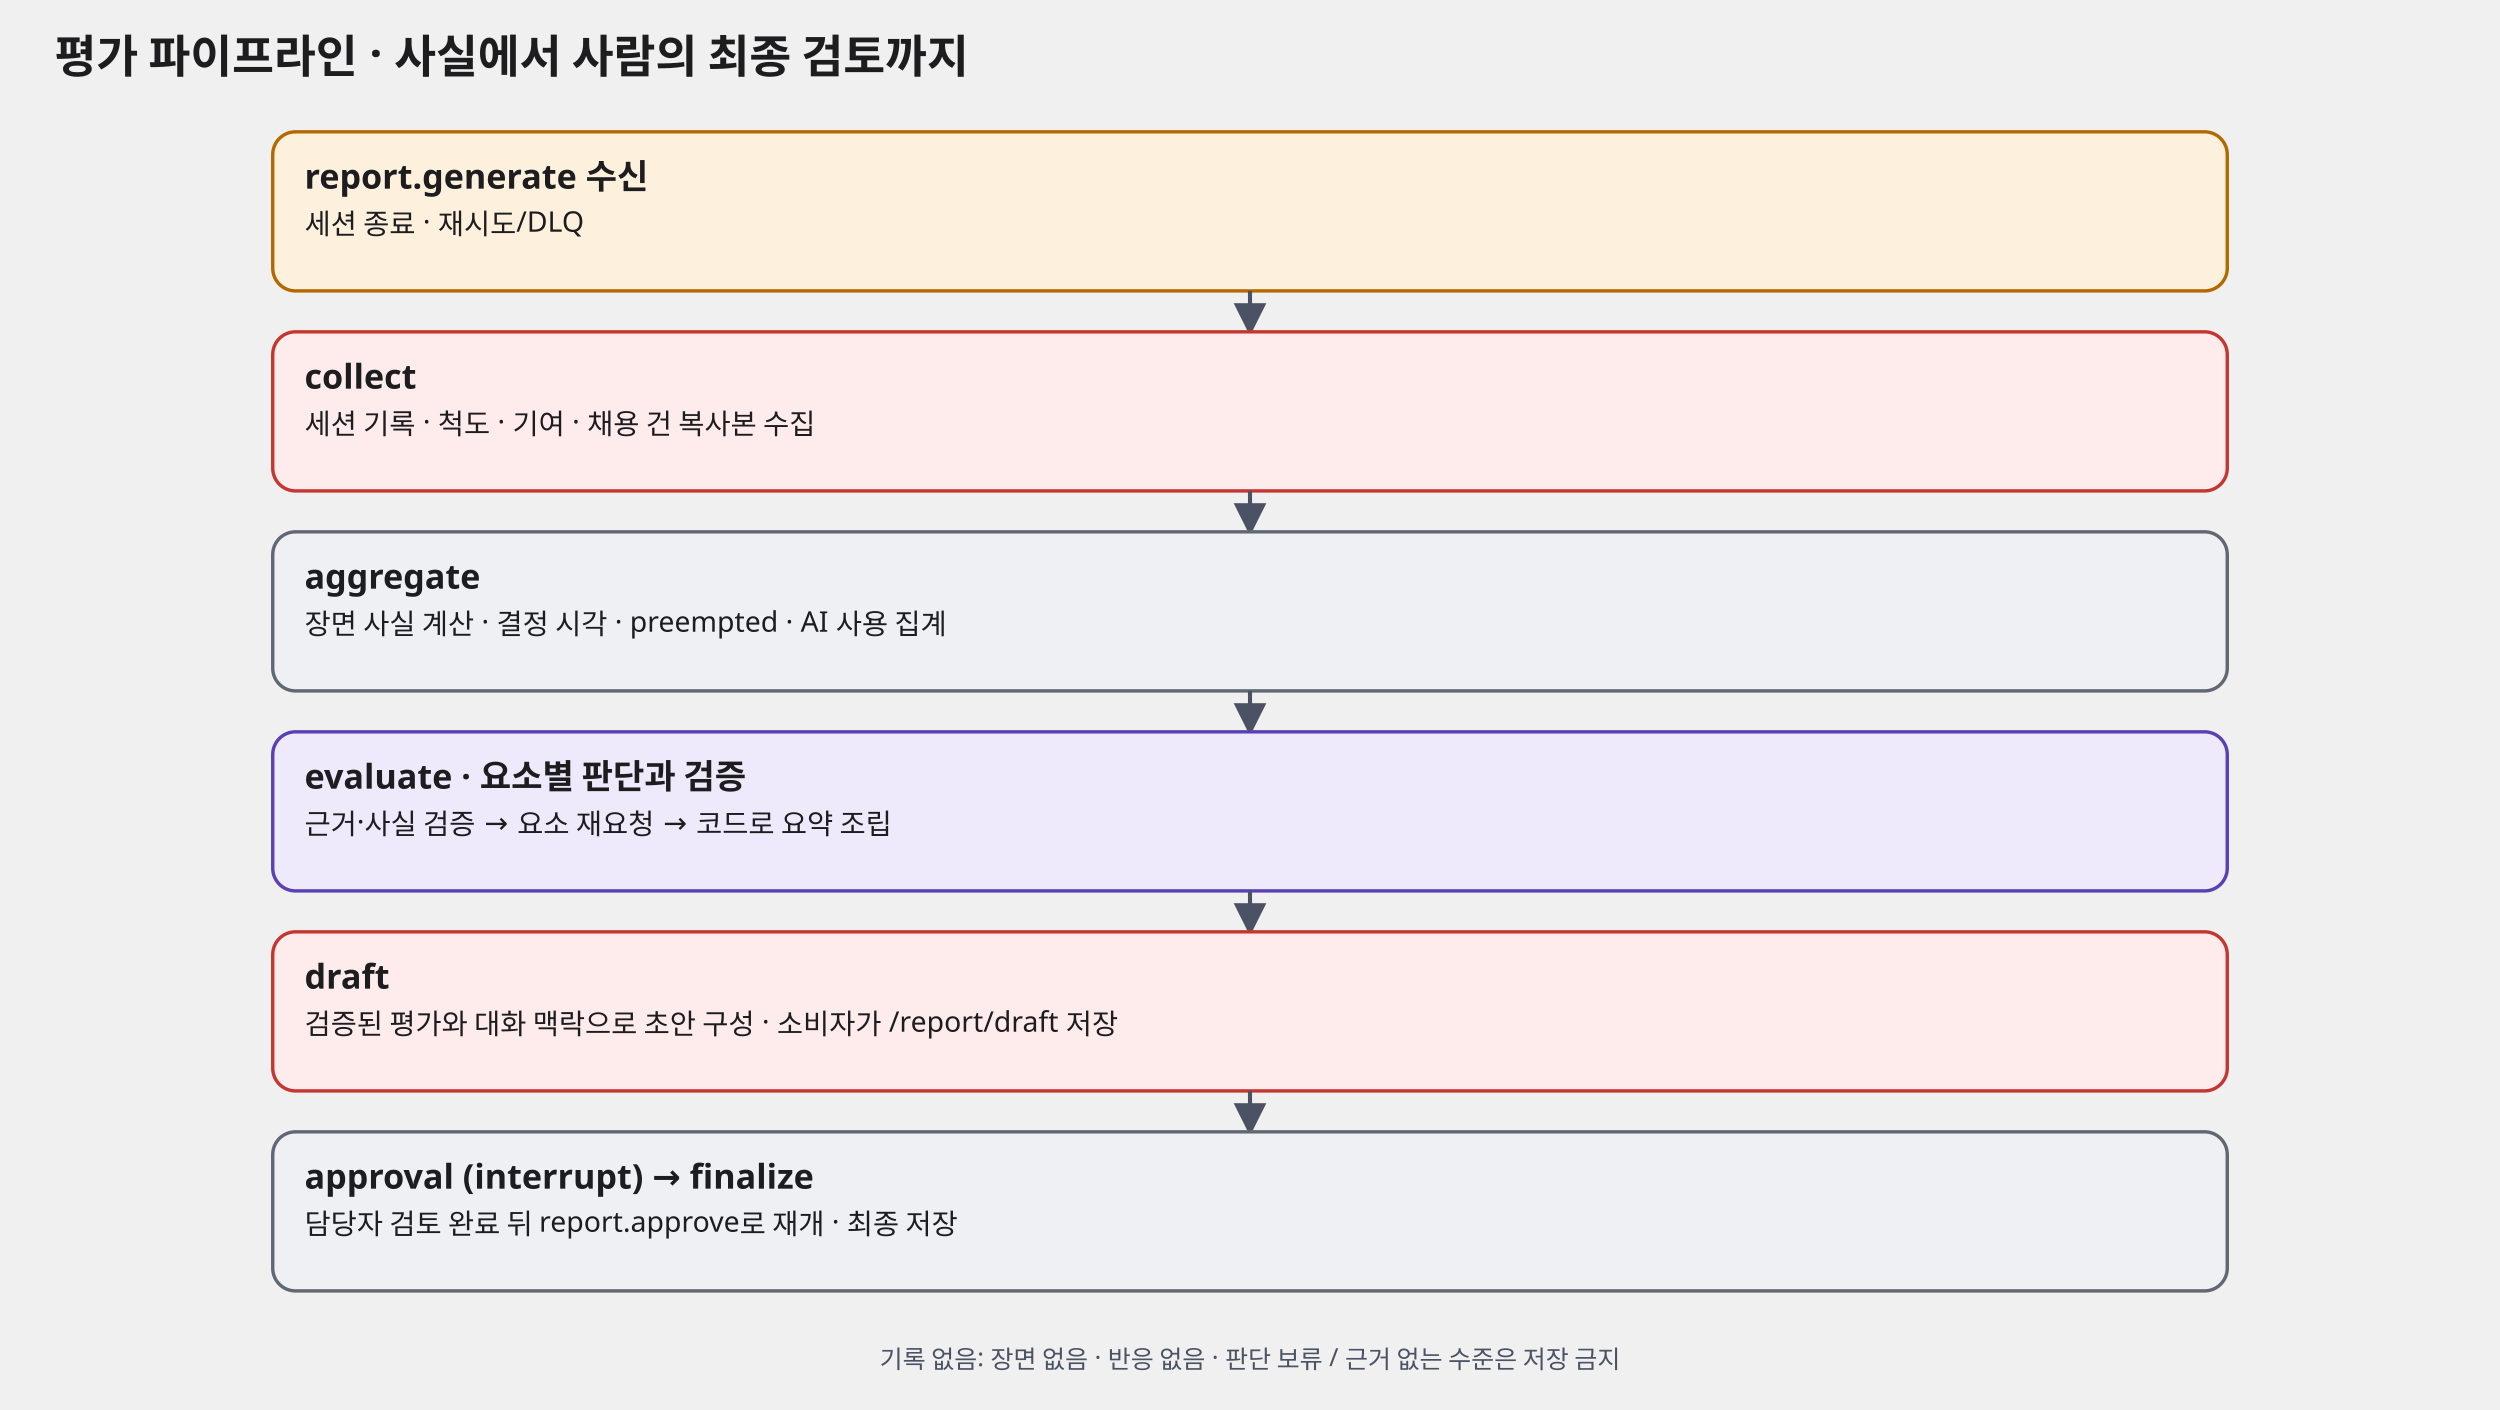
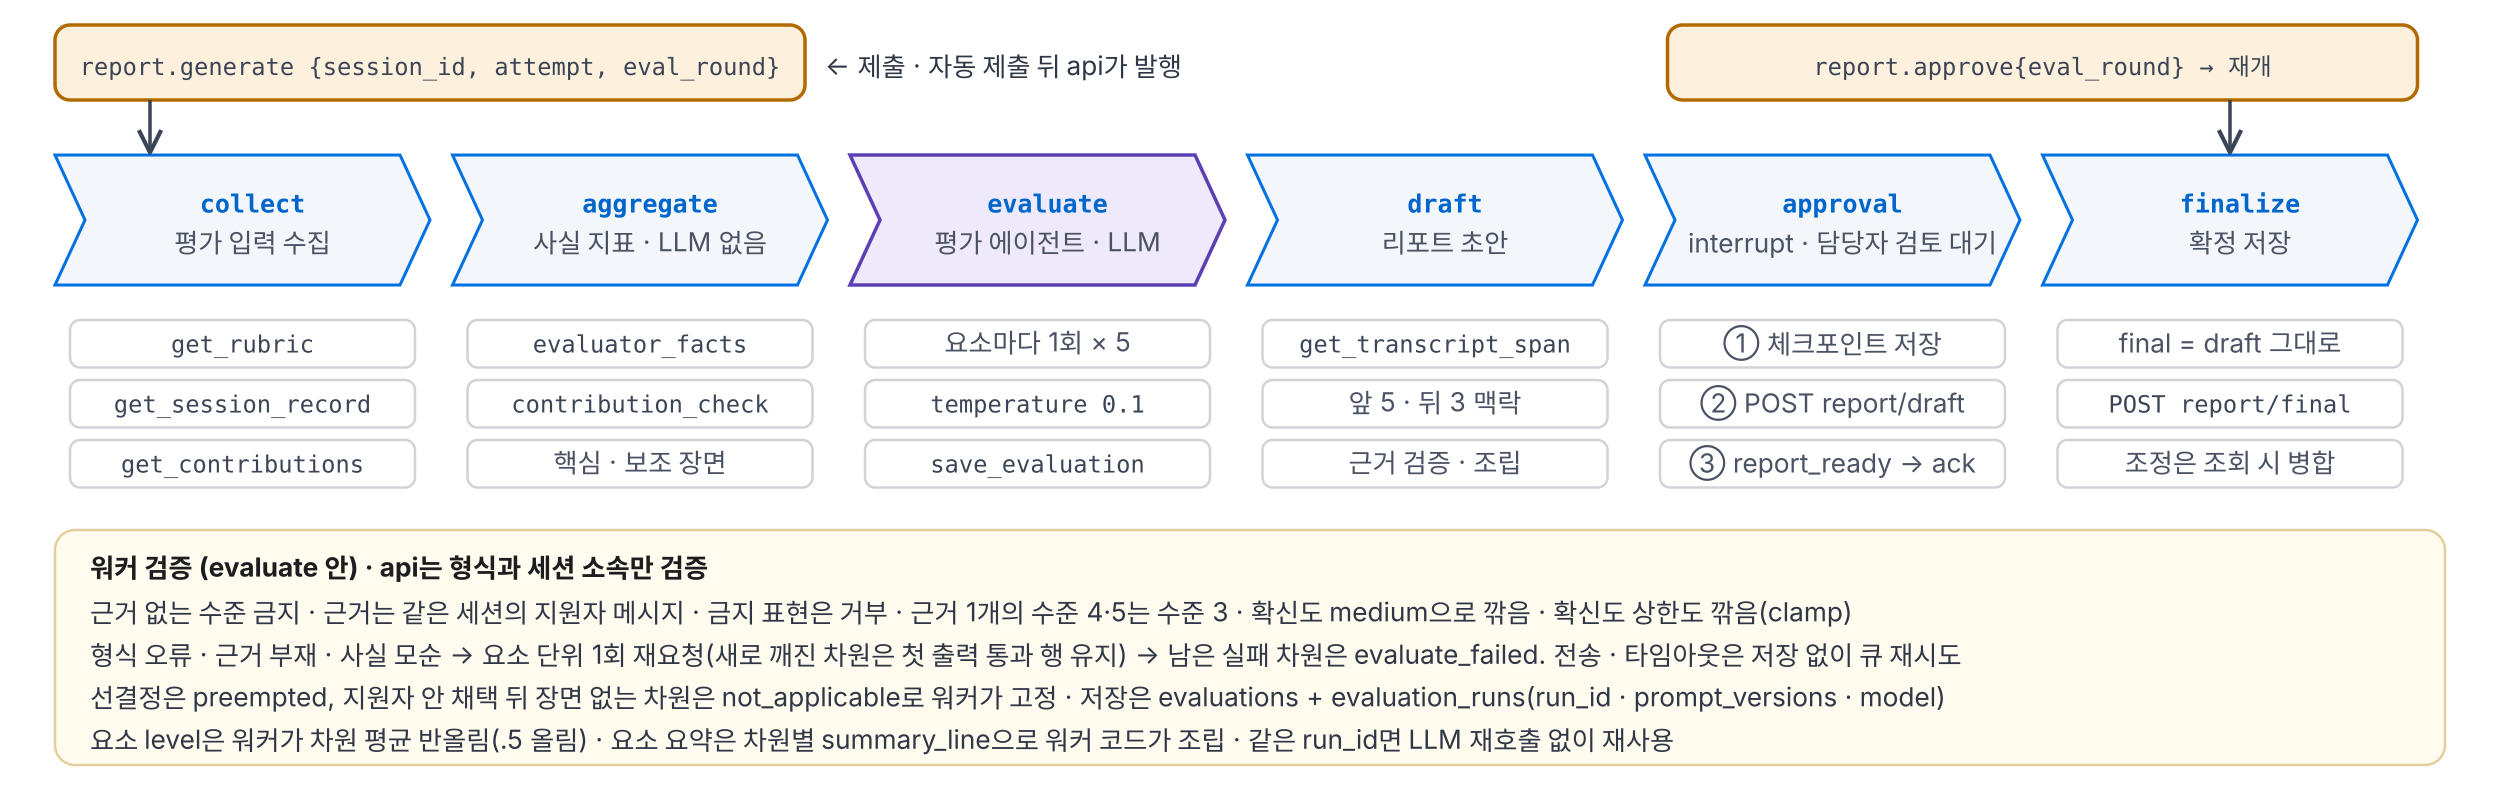
- <svg xmlns="http://www.w3.org/2000/svg" width="1100" height="620" viewBox="0 0 1100 620" role="img" aria-label="평가 파이프라인 · 사실에서 사람의 최종 검토까지">
-   <style>text{font-family:Apple SD Gothic Neo,Noto Sans KR,Malgun Gothic,sans-serif;fill:#1D1D1F}.title{font-size:20px;font-weight:700}.head{font-size:15px;font-weight:700}.body{font-size:12.5px}.small{font-size:11px;fill:#4A5263}.line{stroke:#4A5263;stroke-width:1.8;fill:none}.dash{stroke:#B25000;stroke-width:1.5;stroke-dasharray:5 4;fill:none}</style>
+ <svg xmlns="http://www.w3.org/2000/svg" viewBox="0 0 1000 314" width="1000" height="314">
+   <style>
+ .b-seat{fill:#EEE9FB;stroke:#5B3FB3;stroke-width:.9}
+ .b-agentstep{fill:#EEE9FB;stroke:#5B3FB3;stroke-width:1.4}
+ .b-topic2{fill:#FFFFFF;stroke:#D2D2D7;stroke-width:1}
+ .edge-xd{stroke:#D70015;stroke-width:1.5;fill:none;stroke-dasharray:5 3}
+ .xmark{stroke:#D70015;stroke-width:2.6;fill:none;stroke-linecap:round}
+ text{font-family:"Pretendard",-apple-system,BlinkMacSystemFont,"Apple SD Gothic Neo","Noto Sans KR","Malgun Gothic",sans-serif;fill:#1D1D1F}
+ .t{font-size:12.5px;font-weight:700}
+ .s{font-size:10.5px;fill:#4A5263}
+ .tier{font-size:12.5px;font-weight:700;fill:#0066CC}
+ .mono{font-family:ui-monospace,"SF Mono",Menlo,Consolas,monospace;font-size:9.5px;fill:#3C4556}
+ .mono-s{font-family:ui-monospace,"SF Mono",Menlo,Consolas,monospace;font-size:8.6px;fill:#3C4556}
+ .lab{font-size:10.5px;fill:#2F3746}
+ .lab-t{font-size:10.5px;font-weight:700;fill:#1D1D1F}
+ .lab-b{font-size:10.5px;fill:#D70015;font-weight:700}
+ .lab-g{font-size:10.5px;fill:#6E6E73;font-weight:700}
+ .st{font-size:10px;font-weight:700;fill:#0066CC;font-family:ui-monospace,"SF Mono",Menlo,Consolas,monospace}
+ .numt{font-size:10px;font-weight:700;fill:#fff}
+ .halo{paint-order:stroke;stroke:#FFFFFF;stroke-width:3.2px;stroke-linejoin:round}
+ .numc{fill:#0071E3}
+ .edge{stroke:#3C4556;stroke-width:1.4;fill:none}
+ .edge-d{stroke:#3C4556;stroke-width:1.3;fill:none;stroke-dasharray:4 3}
+ .edge-x{stroke:#D70015;stroke-width:1.5;fill:none}
+ .ah{fill:#3C4556}
+ .ahx{fill:#D70015}
+ .aho{fill:none;stroke:#3C4556;stroke-width:1.5;stroke-linejoin:round}
+ .bnd{fill:none;stroke:#D70015;stroke-width:1.3;stroke-dasharray:7 4}
+ .lbnd{fill:none;stroke:#9AA3AD;stroke-width:1.1;stroke-dasharray:3 3}
+ .life{stroke:#9AA3AD;stroke-width:1;stroke-dasharray:4 4}
+ .b-web{fill:#E5F4EC;stroke:#1F8A5B;stroke-width:1.4}
+ .b-web-bar{stroke:#1F8A5B;stroke-width:1}
+ .b-web-dot{fill:#1F8A5B}
+ .b-api{fill:#FDECEB;stroke:#C4362F;stroke-width:1.4}
+ .b-in{fill:#FFFFFF;stroke:#C4362F;stroke-width:1}
+ .b-agent{fill:#EEE9FB;stroke:#5B3FB3;stroke-width:1.6}
+ .b-agent-in{fill:none;stroke:#5B3FB3;stroke-width:.8}
+ .b-mcp{fill:#E8F0FD;stroke:#2459B8;stroke-width:1.4}
+ .b-mq{fill:#FDF1DD;stroke:#B26A00;stroke-width:1.4}
+ .b-topic{fill:#FFFFFF;stroke:#B26A00;stroke-width:1}
+ .b-db{fill:#EEF0F3;stroke:#5F6873;stroke-width:1.4}
+ .b-ext{fill:#FFFFFF;stroke:#8B939C;stroke-width:1.4;stroke-dasharray:5 3}
+ .b-node{fill:#FFFFFF;stroke:#5F6873;stroke-width:1.3}
+ .node-top{fill:#F1F3F6}
+ .node-side{fill:#E3E7EC}
+ .b-step{fill:#F3F6FB;stroke:#0071E3;stroke-width:1.2}
+ .b-state{fill:#E8F2FD;stroke:#0071E3;stroke-width:1.2}
+ .b-note{fill:#FFFBEF;stroke:#E2CF9E;stroke-width:1}
+ .b-plug{fill:#FFFFFF;stroke:#5B3FB3;stroke-width:1.2}
+ .plug{stroke:#5B3FB3;stroke-width:1.3}
+ .plug-dot{fill:#5B3FB3}
+ .axis{stroke:#5F6873;stroke-width:1.2}
+ .tick{stroke:#9AA3AD;stroke-width:1}
+ .dot{fill:#0071E3}
+ .dot-rel{fill:#FFFFFF;stroke:#0071E3;stroke-width:1.5}
+ </style>
+   <rect width="1000" height="314" fill="#FFFFFF" />
  <defs>
-     <marker id="arrow" markerWidth="8" markerHeight="8" refX="7" refY="4" orient="auto">
-       <path d="M0 0 L8 4 L0 8 Z" fill="#4A5263" />
+     <marker id="mf-v3c" viewBox="0 0 10 10" refX="9" refY="5" markerWidth="7" markerHeight="7" orient="auto-start-reverse">
+       <path d="M0,0 L10,5 L0,10 z" class="ah" />
+     </marker>
+     <marker id="mo-v3c" viewBox="0 0 10 10" refX="9" refY="5" markerWidth="8" markerHeight="8" orient="auto-start-reverse">
+       <path d="M1,1 L9,5 L1,9" class="aho" />
+     </marker>
+     <marker id="mx-v3c" viewBox="0 0 10 10" refX="9" refY="5" markerWidth="7" markerHeight="7" orient="auto-start-reverse">
+       <path d="M0,0 L10,5 L0,10 z" class="ahx" />
    </marker>
  </defs>
-   <text x="24" y="32" class="title">평가 파이프라인 · 사실에서 사람의 최종 검토까지</text>
-   <rect x="120" y="58" width="860" height="70" rx="10" fill="#FDF1DD" stroke="#B26A00" stroke-width="1.5" />
-   <text x="134" y="83" class="head">report.generate 수신</text>
-   <text x="134" y="103" class="body">세션 종료 · 재시도/DLQ</text>
-   <path d="M550 128 L550 146" class="line" marker-end="url(#arrow)" />
-   <rect x="120" y="146" width="860" height="70" rx="10" fill="#FDECEB" stroke="#C4362F" stroke-width="1.5" />
-   <text x="134" y="171" class="head">collect</text>
-   <text x="134" y="191" class="body">세션 기록 · 척도 · 기여 · 채용 건 복사본 수집</text>
-   <path d="M550 216 L550 234" class="line" marker-end="url(#arrow)" />
-   <rect x="120" y="234" width="860" height="70" rx="10" fill="#EEF0F3" stroke="#5F6873" stroke-width="1.5" />
-   <text x="134" y="259" class="head">aggregate</text>
-   <text x="134" y="279" class="body">장면 사실 계산 · 결정 시각 · preempted · AI 사용 집계</text>
-   <path d="M550 304 L550 322" class="line" marker-end="url(#arrow)" />
-   <rect x="120" y="322" width="860" height="70" rx="10" fill="#EEE9FB" stroke="#5B3FB3" stroke-width="1.5" />
-   <text x="134" y="347" class="head">evaluate · 요소별 판단과 검증</text>
-   <text x="134" y="367" class="body">근거·사실 검증 → 요소 재요청 → 코드로 요약 조립</text>
-   <path d="M550 392 L550 410" class="line" marker-end="url(#arrow)" />
-   <rect x="120" y="410" width="860" height="70" rx="10" fill="#FDECEB" stroke="#C4362F" stroke-width="1.5" />
-   <text x="134" y="435" class="head">draft</text>
-   <text x="134" y="455" class="body">검증된 평가와 대화 맥락으로 초안 구성 · 소비자가 /report/draft 저장</text>
-   <path d="M550 480 L550 498" class="line" marker-end="url(#arrow)" />
-   <rect x="120" y="498" width="860" height="70" rx="10" fill="#EEF0F3" stroke="#5F6873" stroke-width="1.5" />
-   <text x="134" y="523" class="head">approval (interrupt) → finalize</text>
-   <text x="134" y="543" class="body">담당자 검토 완료 뒤 report.approve로 재개 · 최종 저장</text>
-   <text x="550" y="602" text-anchor="middle" class="small">기록 없음: 장면 없음 · 반응 없음 · 판단 보류 / 근거 없는 수준은 저장 금지</text>
+   <polygon points="22,62 160,62 172,88 160,114 22,114 34,88" class="b-step" />
+   <text x="101.0" y="85.0" text-anchor="middle" class="st">collect</text>
+   <text x="101.0" y="101.0" text-anchor="middle" class="s">평가 입력 수집</text>
+   <polygon points="181,62 319,62 331,88 319,114 181,114 193,88" class="b-step" />
+   <text x="260.0" y="85.0" text-anchor="middle" class="st">aggregate</text>
+   <text x="260.0" y="101.0" text-anchor="middle" class="s">사실 지표 · LLM 없음</text>
+   <polygon points="340,62 478,62 490,88 478,114 340,114 352,88" class="b-agentstep" />
+   <text x="419.0" y="85.0" text-anchor="middle" class="st">evaluate</text>
+   <text x="419.0" y="101.0" text-anchor="middle" class="s">평가 에이전트 · LLM</text>
+   <polygon points="499,62 637,62 649,88 637,114 499,114 511,88" class="b-step" />
+   <text x="578.0" y="85.0" text-anchor="middle" class="st">draft</text>
+   <text x="578.0" y="101.0" text-anchor="middle" class="s">리포트 초안</text>
+   <polygon points="658,62 796,62 808,88 796,114 658,114 670,88" class="b-step" />
+   <text x="737.0" y="85.0" text-anchor="middle" class="st">approval</text>
+   <text x="737.0" y="101.0" text-anchor="middle" class="s">interrupt · 담당자 검토 대기</text>
+   <polygon points="817,62 955,62 967,88 955,114 817,114 829,88" class="b-step" />
+   <text x="896.0" y="85.0" text-anchor="middle" class="st">finalize</text>
+   <text x="896.0" y="101.0" text-anchor="middle" class="s">확정 저장</text>
+   <rect x="22" y="10" width="300" height="30" rx="6" class="b-mq" />
+   <text x="172.0" y="30.0" text-anchor="middle" class="mono">report.generate {session_id, attempt, eval_round}</text>
+   <line x1="60" y1="40" x2="60" y2="61" class="edge" marker-end="url(#mo-v3c)" />
+   <text x="330.0" y="30.0" text-anchor="start" class="lab">← 제출 · 자동 제출 뒤 api가 발행</text>
+   <rect x="667" y="10" width="300" height="30" rx="6" class="b-mq" />
+   <text x="817.0" y="30.0" text-anchor="middle" class="mono">report.approve{eval_round} → 재개</text>
+   <line x1="892.0" y1="40" x2="892.0" y2="61" class="edge" marker-end="url(#mo-v3c)" />
+   <rect x="28" y="128" width="138" height="19" rx="4" class="b-topic2" />
+   <text x="97.0" y="141.0" text-anchor="middle" class="mono">get_rubric</text>
+   <rect x="28" y="152" width="138" height="19" rx="4" class="b-topic2" />
+   <text x="97.0" y="165.0" text-anchor="middle" class="mono">get_session_record</text>
+   <rect x="28" y="176" width="138" height="19" rx="4" class="b-topic2" />
+   <text x="97.0" y="189.0" text-anchor="middle" class="mono">get_contributions</text>
+   <rect x="187" y="128" width="138" height="19" rx="4" class="b-topic2" />
+   <text x="256.0" y="141.0" text-anchor="middle" class="mono">evaluator_facts</text>
+   <rect x="187" y="152" width="138" height="19" rx="4" class="b-topic2" />
+   <text x="256.0" y="165.0" text-anchor="middle" class="mono">contribution_check</text>
+   <rect x="187" y="176" width="138" height="19" rx="4" class="b-topic2" />
+   <text x="256.0" y="189.0" text-anchor="middle" class="s">핵심 · 보조 장면</text>
+   <rect x="346" y="128" width="138" height="19" rx="4" class="b-topic2" />
+   <text x="415.0" y="141.0" text-anchor="middle" class="s">요소마다 1회 × 5</text>
+   <rect x="346" y="152" width="138" height="19" rx="4" class="b-topic2" />
+   <text x="415.0" y="165.0" text-anchor="middle" class="mono">temperature 0.1</text>
+   <rect x="346" y="176" width="138" height="19" rx="4" class="b-topic2" />
+   <text x="415.0" y="189.0" text-anchor="middle" class="mono">save_evaluation</text>
+   <rect x="505" y="128" width="138" height="19" rx="4" class="b-topic2" />
+   <text x="574.0" y="141.0" text-anchor="middle" class="mono">get_transcript_span</text>
+   <rect x="505" y="152" width="138" height="19" rx="4" class="b-topic2" />
+   <text x="574.0" y="165.0" text-anchor="middle" class="s">앞 5 · 뒤 3 맥락</text>
+   <rect x="505" y="176" width="138" height="19" rx="4" class="b-topic2" />
+   <text x="574.0" y="189.0" text-anchor="middle" class="s">근거 검증 · 조립</text>
+   <rect x="664" y="128" width="138" height="19" rx="4" class="b-topic2" />
+   <text x="733.0" y="141.0" text-anchor="middle" class="s">① 체크포인트 저장</text>
+   <rect x="664" y="152" width="138" height="19" rx="4" class="b-topic2" />
+   <text x="733.0" y="165.0" text-anchor="middle" class="s">② POST report/draft</text>
+   <rect x="664" y="176" width="138" height="19" rx="4" class="b-topic2" />
+   <text x="733.0" y="189.0" text-anchor="middle" class="s">③ report_ready → ack</text>
+   <rect x="823" y="128" width="138" height="19" rx="4" class="b-topic2" />
+   <text x="892.0" y="141.0" text-anchor="middle" class="s">final = draft 그대로</text>
+   <rect x="823" y="152" width="138" height="19" rx="4" class="b-topic2" />
+   <text x="892.0" y="165.0" text-anchor="middle" class="mono">POST report/final</text>
+   <rect x="823" y="176" width="138" height="19" rx="4" class="b-topic2" />
+   <text x="892.0" y="189.0" text-anchor="middle" class="s">조정은 조회 시 병합</text>
+   <rect x="22" y="212" width="956" height="94" rx="8" class="b-note" />
+   <text x="36.0" y="231.0" text-anchor="start" class="lab-t">워커 검증 (evaluate 안) · api는 형식과 세션 소속만 검증</text>
+   <text x="36.0" y="249.0" text-anchor="start" class="lab">근거 없는 수준 금지 · 근거는 같은 세션의 지원자 메시지 · 금지 표현은 거부 · 근거 1개의 수준 4·5는 수준 3 · 확신도 medium으로 깎음 · 확신도 상한도 깎음(clamp)</text>
+   <text x="36.0" y="266.0" text-anchor="start" class="lab">형식 오류 · 근거 부재 · 사실 모순 → 요소 단위 1회 재요청(새로 깨진 차원은 첫 출력 통과 행 유지) → 남은 실패 차원은 evaluate_failed. 전송 · 타임아웃은 저장 없이 큐 재시도</text>
+   <text x="36.0" y="283.0" text-anchor="start" class="lab">선결정은 preempted, 지원자 안 채택 뒤 장면 없는 차원은 not_applicable로 워커가 고정 · 저장은 evaluations + evaluation_runs(run_id · prompt_versions · model)</text>
+   <text x="36.0" y="300.0" text-anchor="start" class="lab">요소 level은 워커가 차원 평균 반올림(.5 올림) · 요소 요약은 차원별 summary_line으로 워커 코드가 조립 · 같은 run_id면 LLM 재호출 없이 재사용</text>
</svg>
